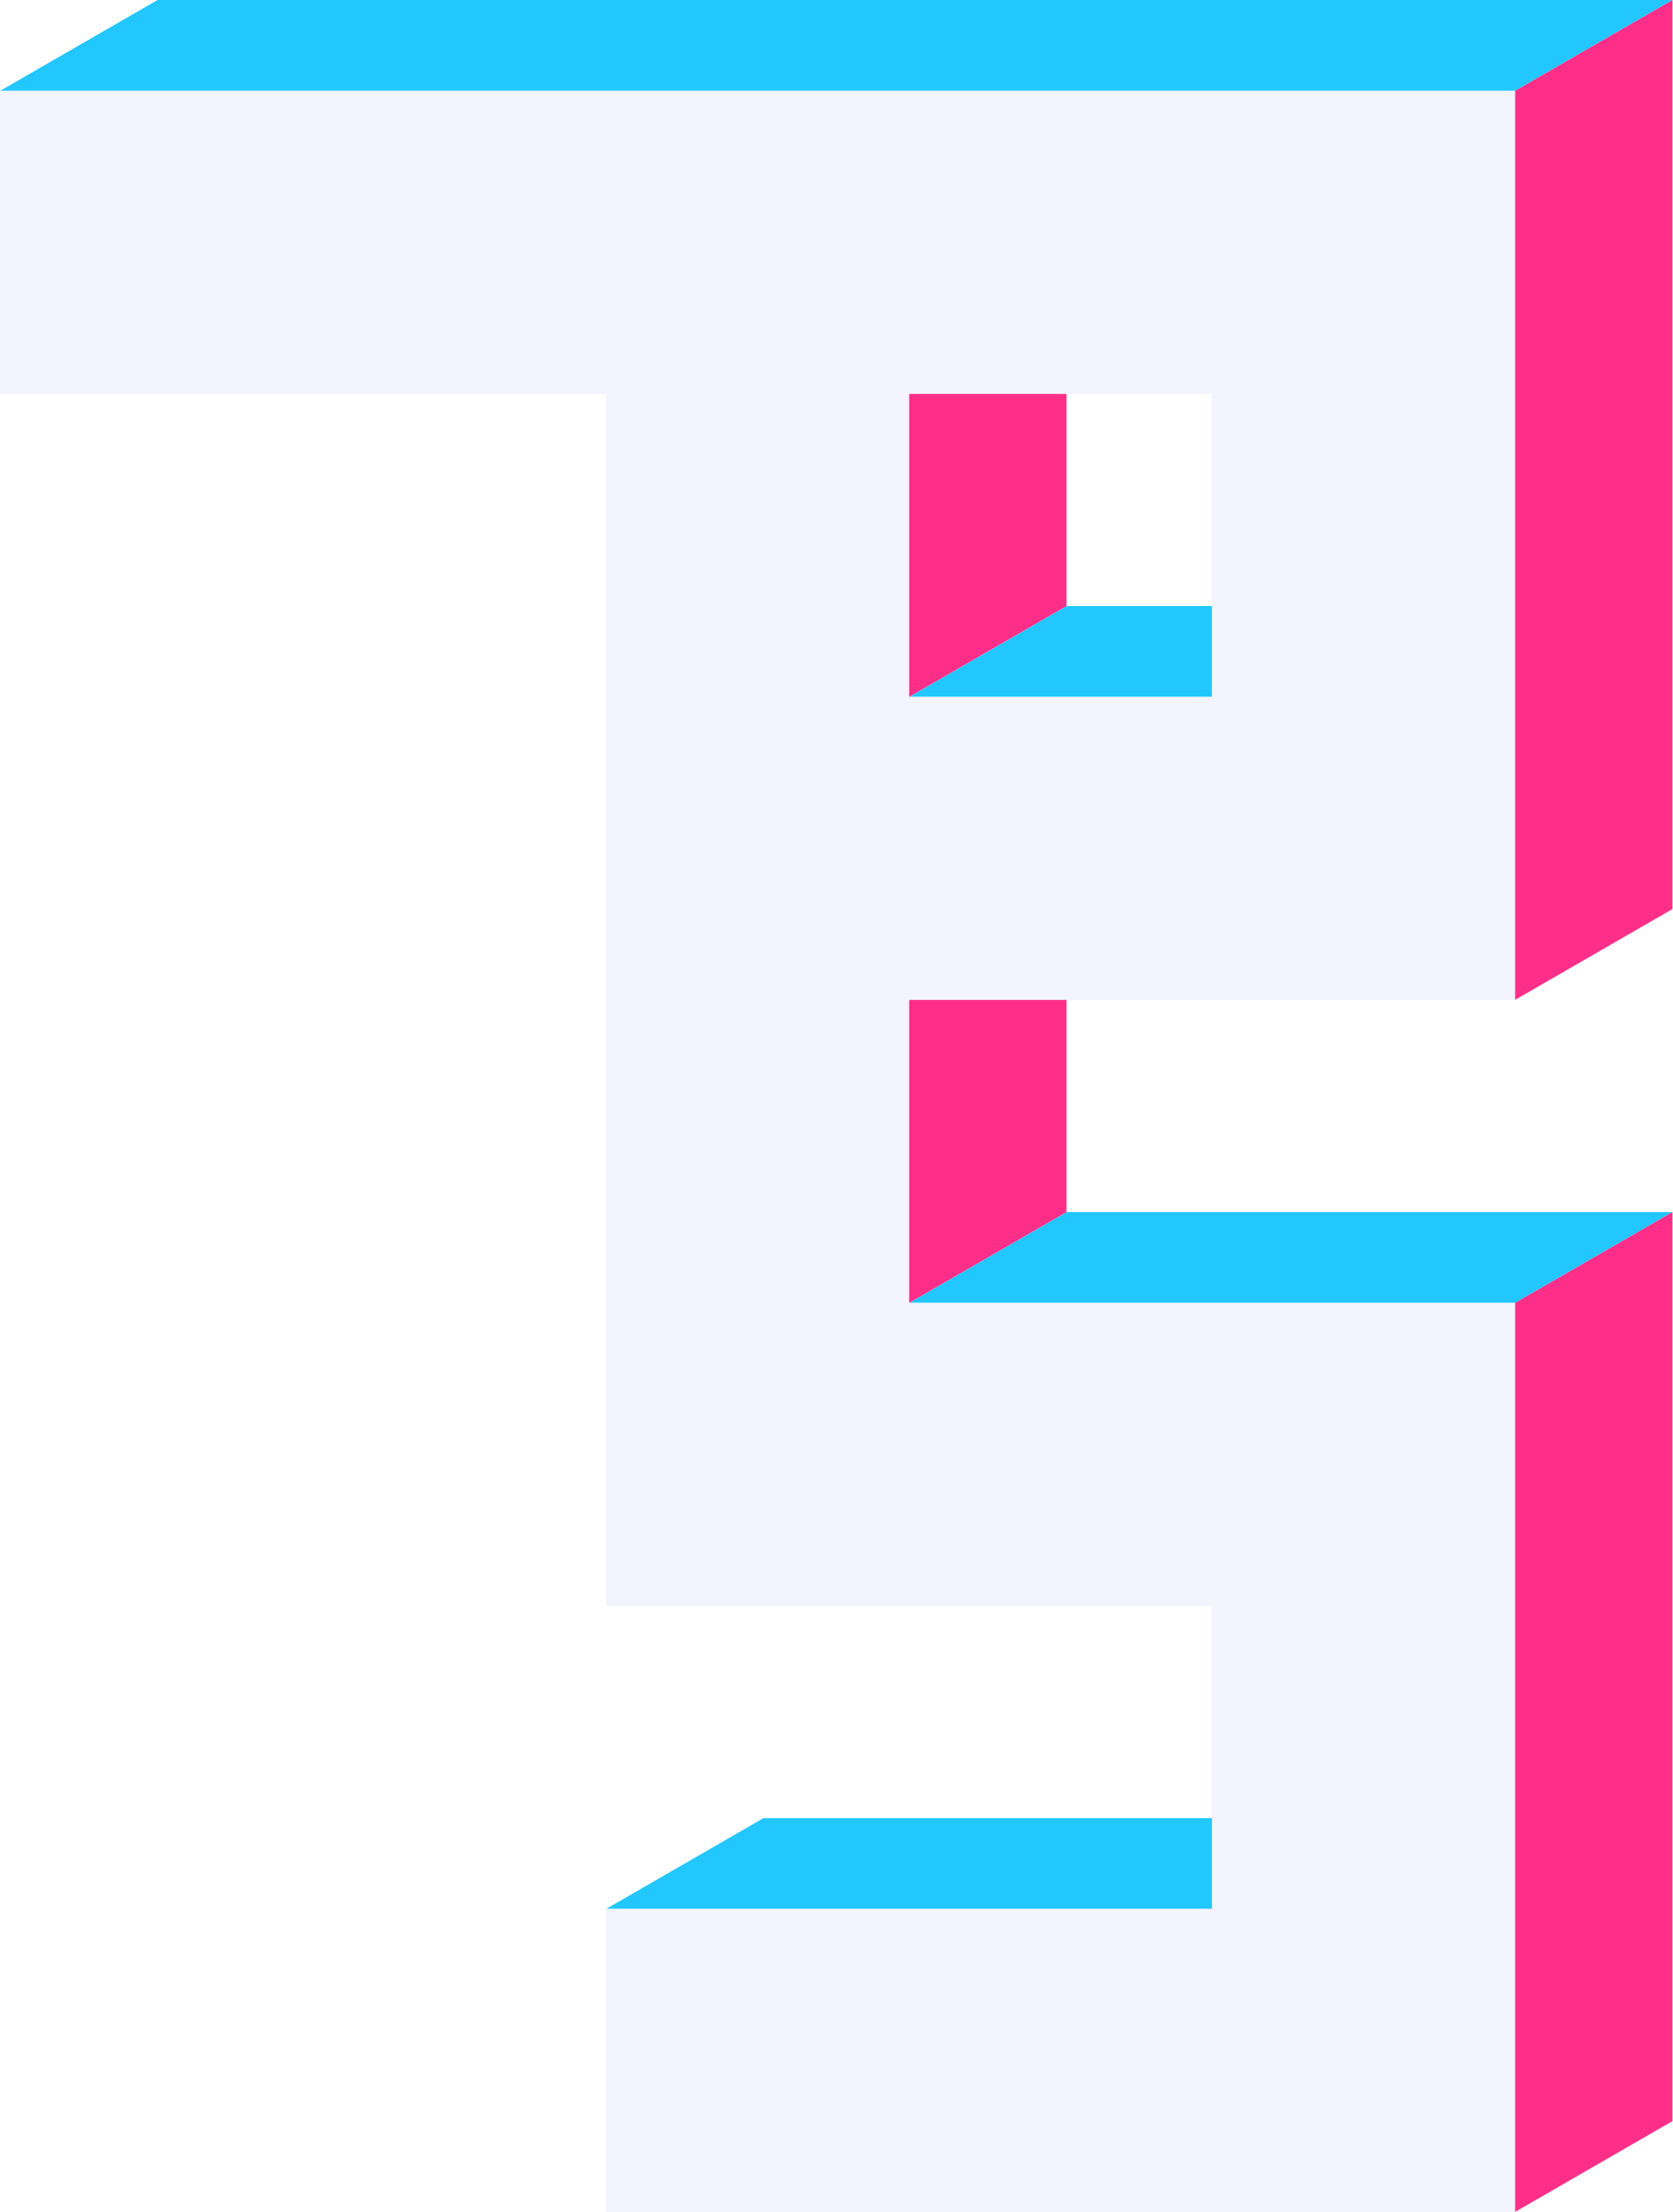
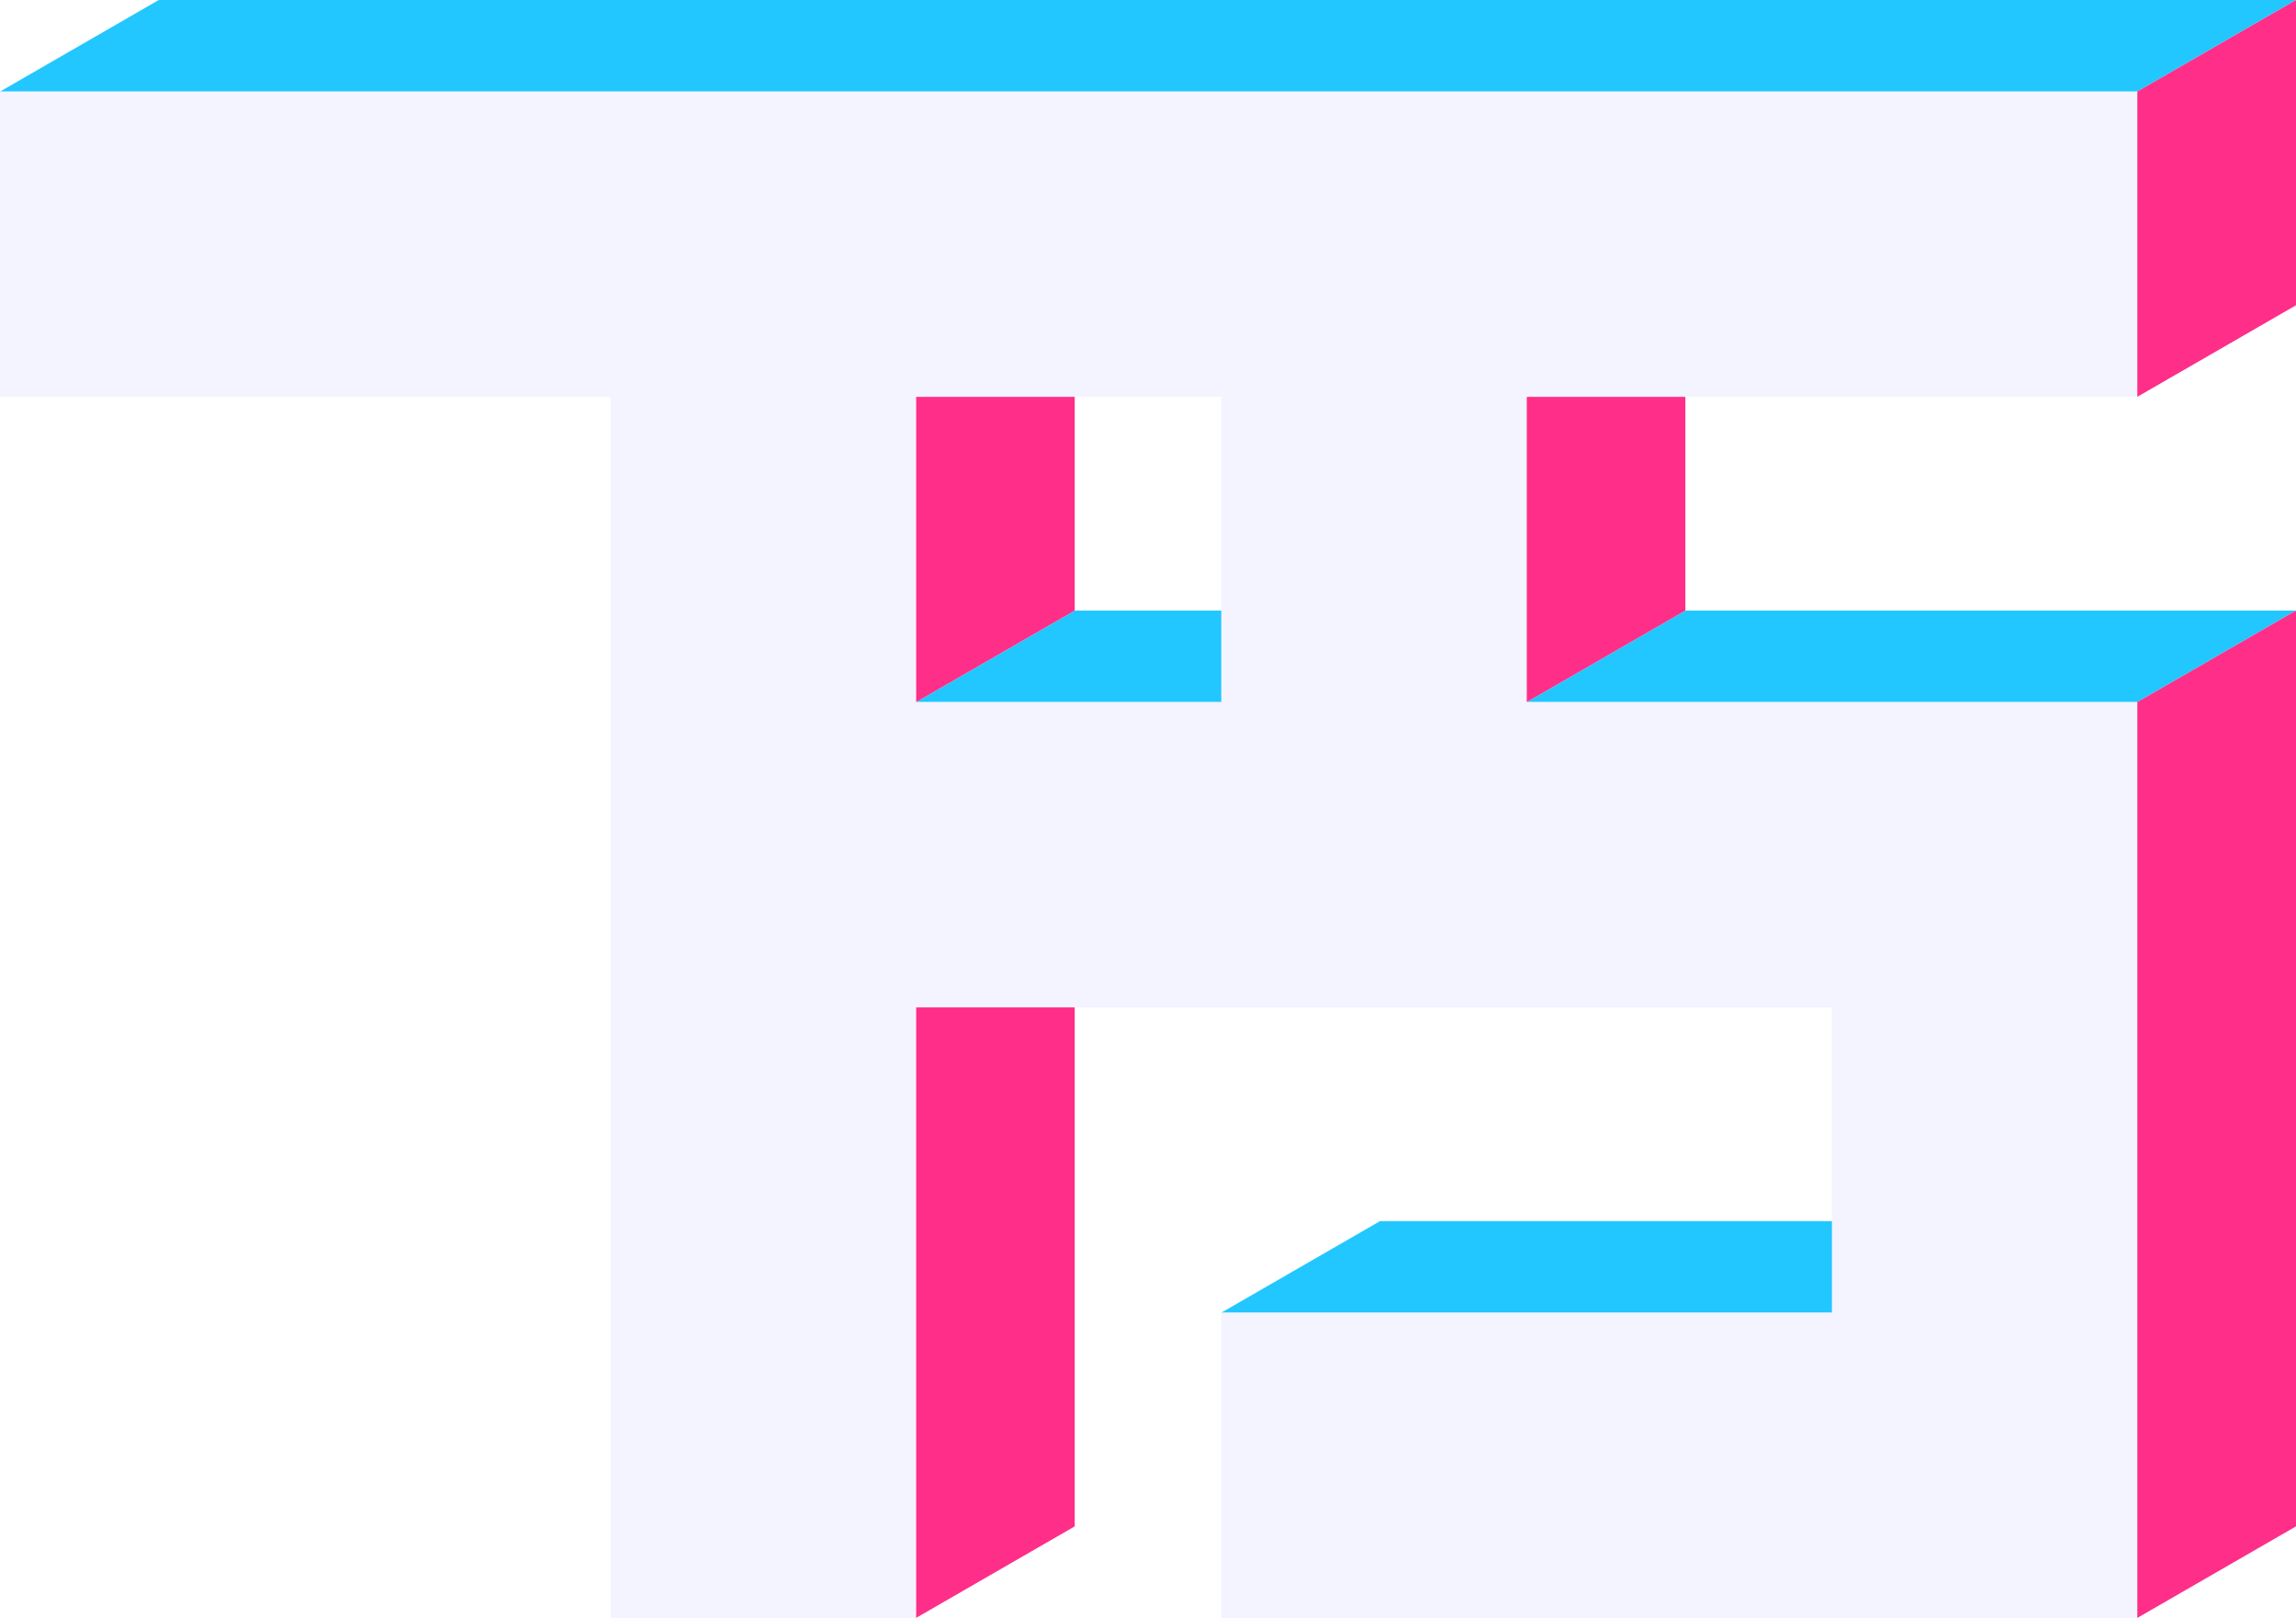
- <svg xmlns="http://www.w3.org/2000/svg" viewBox="0 -0.3 5.52 7.3">
-   <path fill="#22c7ff" d="M0 0l0.52 -0.3H5.52l-0.52 0.3zM3 2l0.52 -0.3H4.52l-0.52 0.3zM3 4l0.52 -0.3H5.52l-0.52 0.3zM2 6l0.52 -0.3H4.52l-0.52 0.3z" />
-   <path fill="#ff2e88" d="M3 1l0.52 -0.3V1.7l-0.52 0.3zM3 3l0.52 -0.3V3.7l-0.52 0.3zM5 0l0.52 -0.3V2.7l-0.52 0.3zM5 4l0.52 -0.3V6.7l-0.52 0.3z" />
-   <path fill="#f3f4ff" d="M0 0L5 0L5 3L3 3L3 4L5 4L5 7L2 7L2 6L4 6L4 5L2 5L2 1L0 1zM4 1L3 1L3 2L4 2z" />
+ <svg xmlns="http://www.w3.org/2000/svg" viewBox="0 -0.3 7.52 5.3">
+   <path fill="#22c7ff" d="M0 0l0.52 -0.3H7.52l-0.52 0.3zM3 2l0.52 -0.3H4.52l-0.52 0.3zM5 2l0.52 -0.3H7.52l-0.52 0.3zM4 4l0.52 -0.3H6.52l-0.52 0.3z" />
+   <path fill="#ff2e88" d="M3 1l0.52 -0.3V1.7l-0.52 0.3zM3 3l0.52 -0.3V4.7l-0.52 0.3zM5 1l0.52 -0.3V1.7l-0.52 0.3zM7 0l0.52 -0.3V0.7l-0.52 0.3zM7 2l0.52 -0.3V4.7l-0.52 0.3z" />
+   <path fill="#f3f4ff" d="M0 0L7 0L7 1L5 1L5 2L7 2L7 5L4 5L4 4L6 4L6 3L3 3L3 5L2 5L2 1L0 1zM4 1L3 1L3 2L4 2z" />
</svg>
